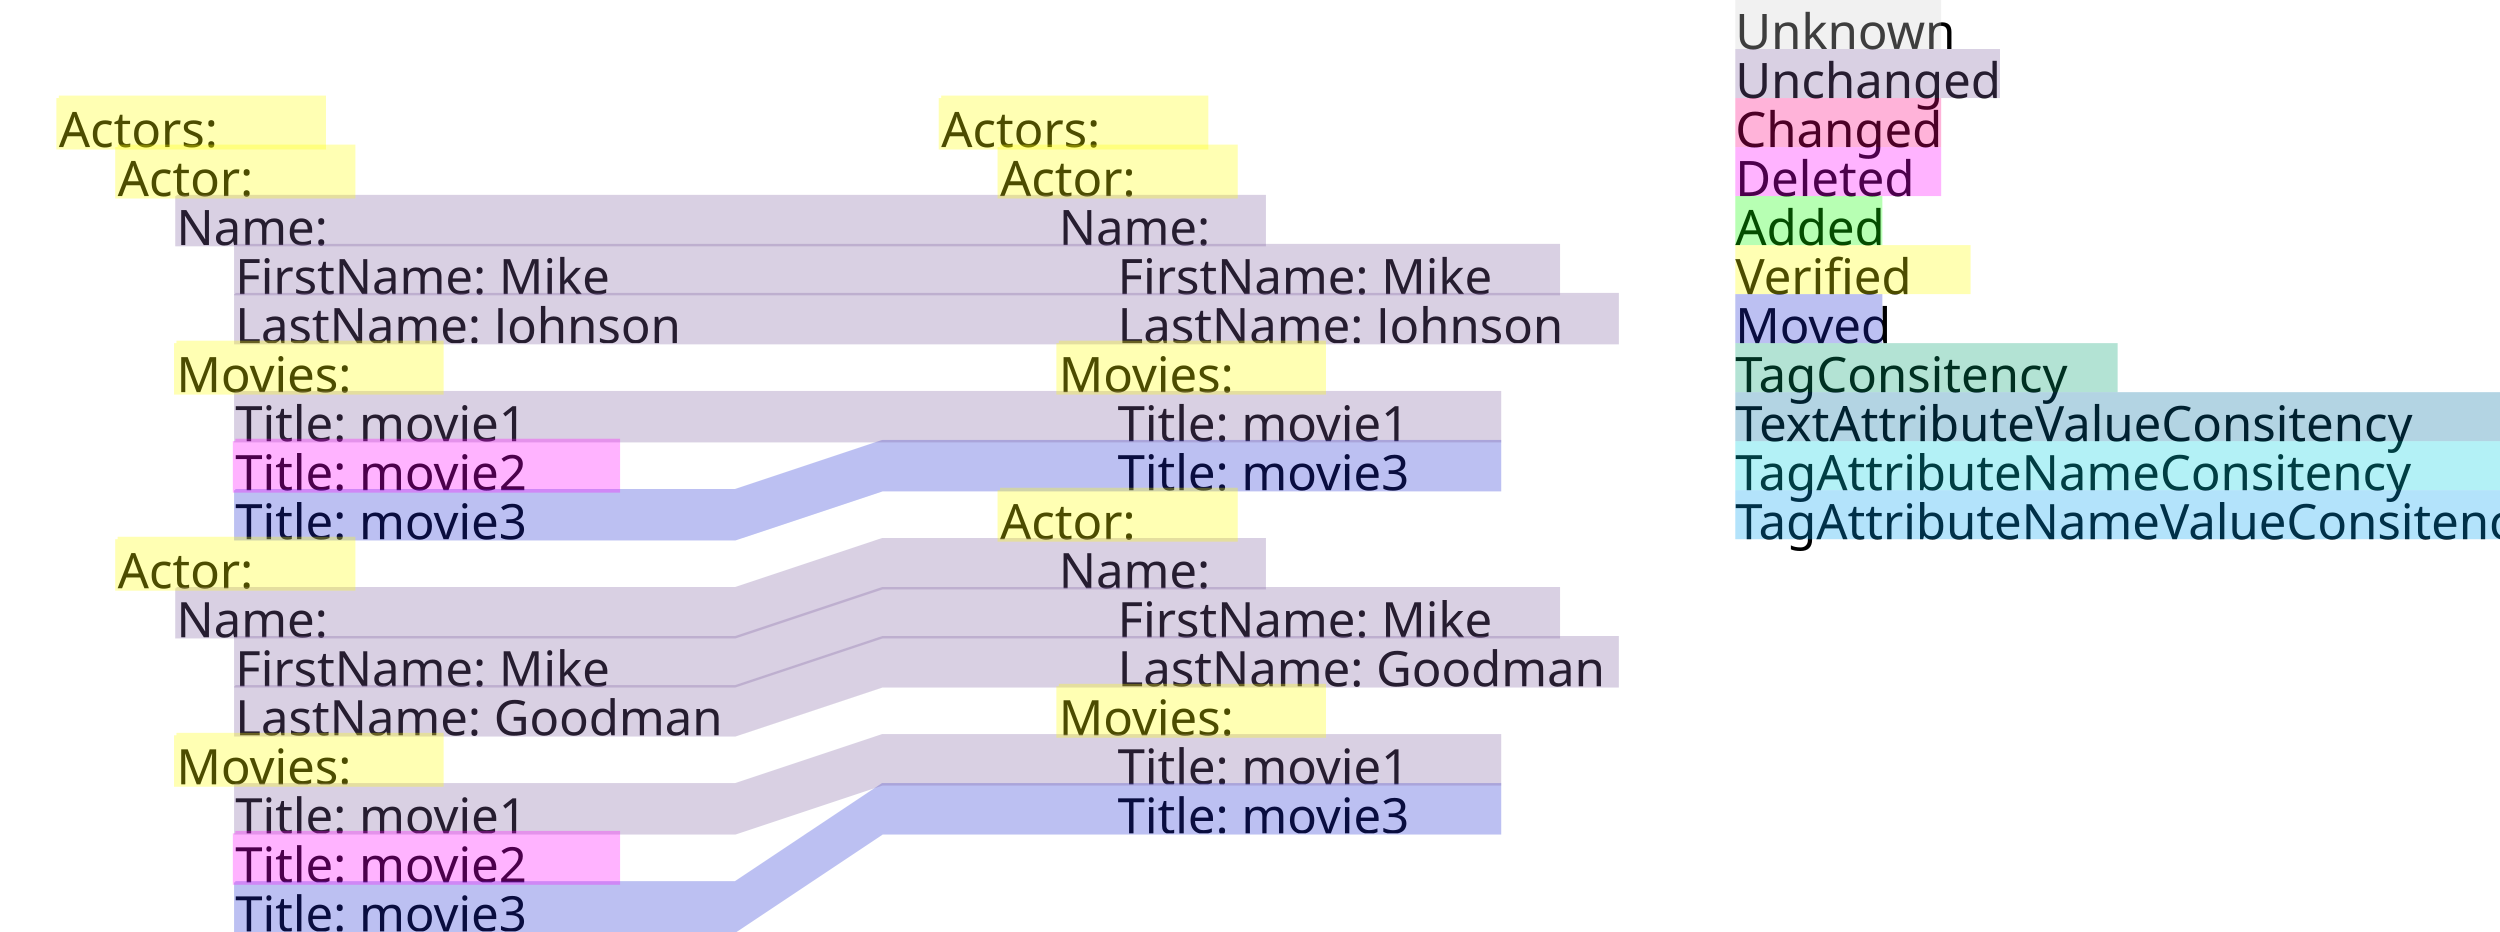
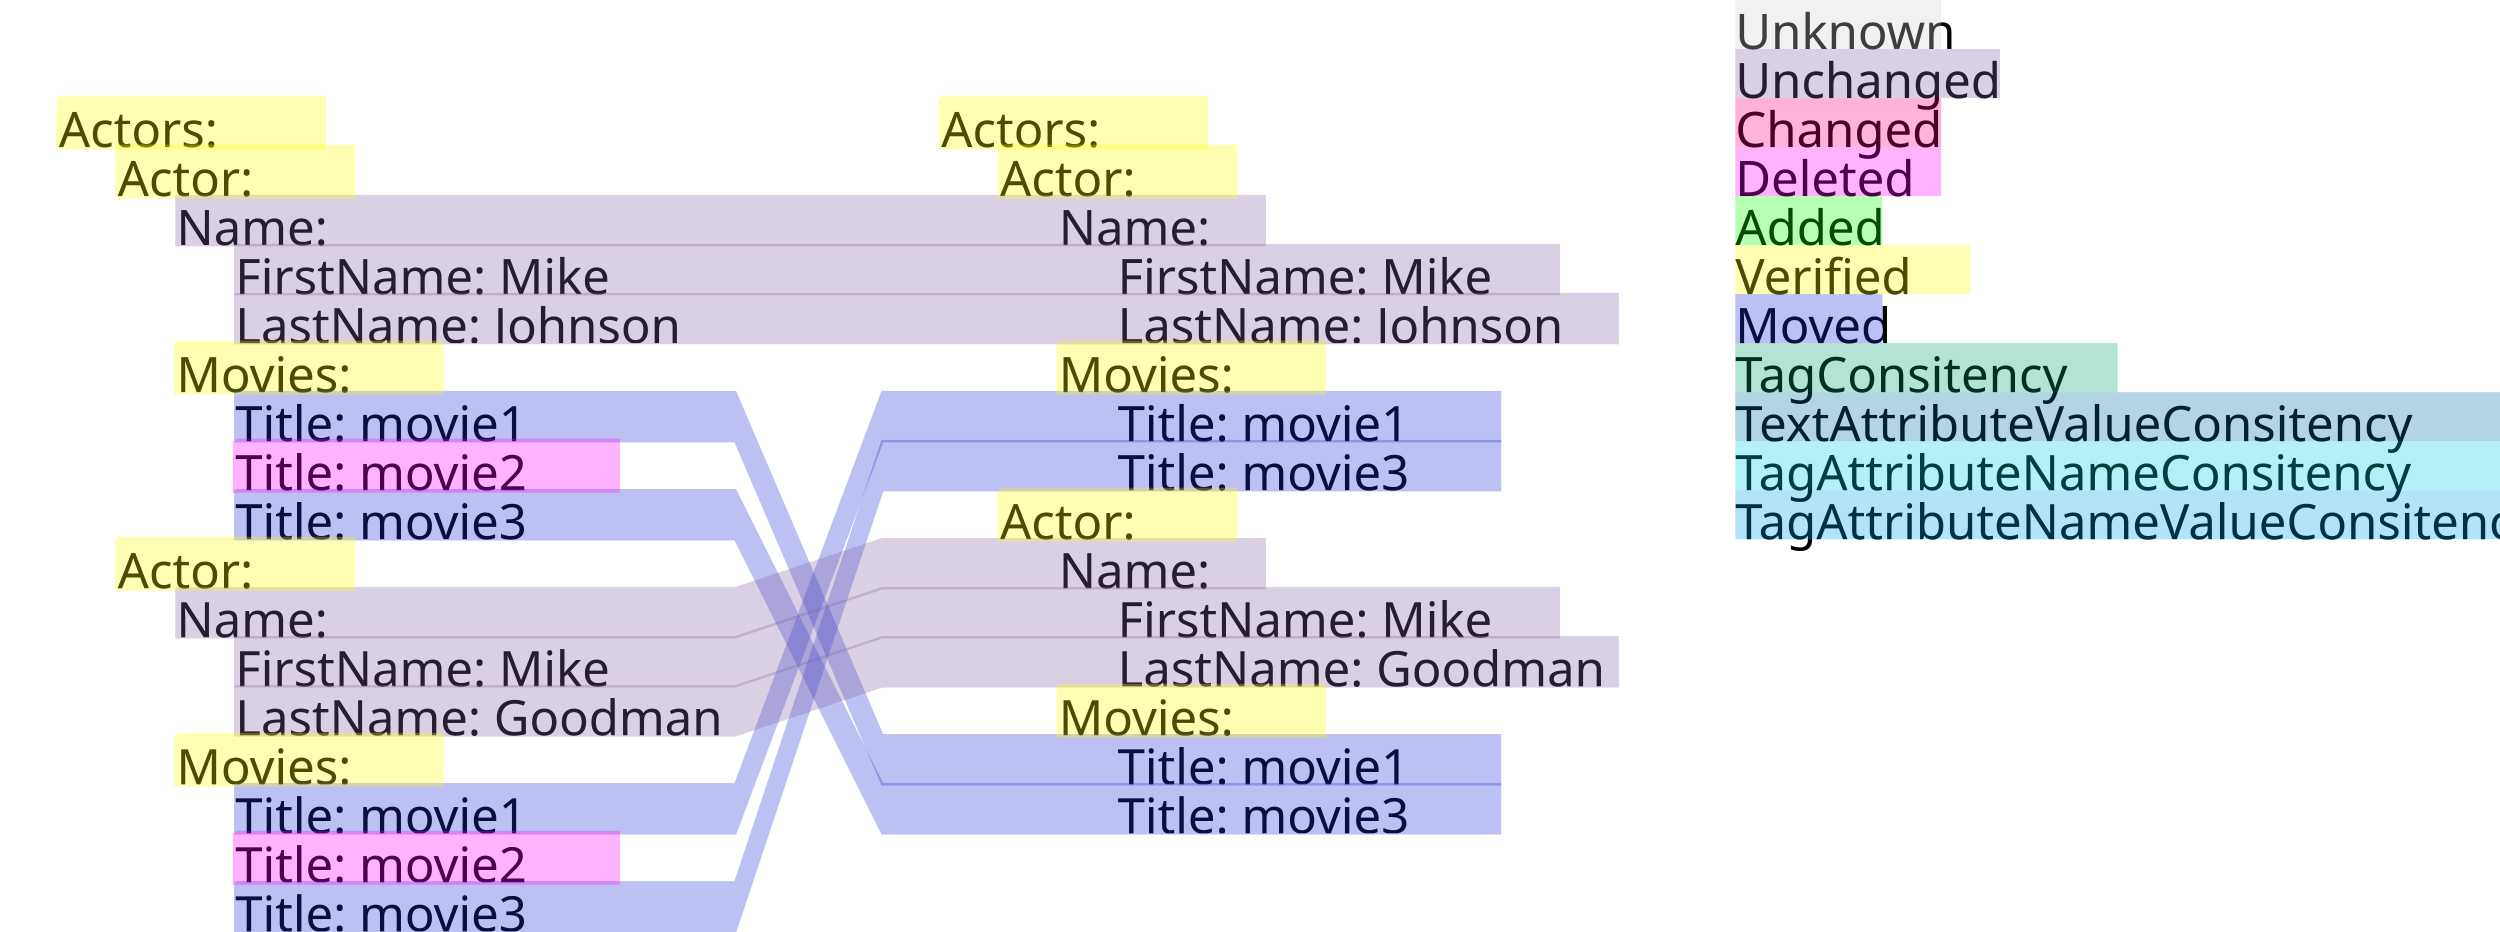
<svg xmlns="http://www.w3.org/2000/svg" baseProfile="full" height="190.0" version="1.1" viewBox="0,0,510.0,190.0" width="510.0">
  <defs />
  <svg baseProfile="full" height="100%" version="1.1" width="100%" x="0" y="0">
    <defs />
    <svg height="10.0" viewBox="0,0,54.0,10.0" width="54.0" x="12.0" y="20.0">
      <defs />
      <text font-family="Lucida Console" font-size="10" x="0" y="0">
        <tspan fill="black" x="0" y="10.0">Actors:  
</tspan>
      </text>
    </svg>
    <svg height="10.0" viewBox="0,0,48.0,10.0" width="48.0" x="24.0" y="30.0">
      <defs />
      <text font-family="Lucida Console" font-size="10" x="0" y="0">
        <tspan fill="black" x="0" y="10.0">Actor:  
</tspan>
      </text>
    </svg>
    <svg height="10.0" viewBox="0,0,42.0,10.0" width="42.0" x="36.0" y="40.0">
      <defs />
      <text font-family="Lucida Console" font-size="10" x="0" y="0">
        <tspan fill="black" x="0" y="10.0">Name:  
</tspan>
      </text>
    </svg>
    <svg height="10.0" viewBox="0,0,90.0,10.0" width="90.0" x="48.0" y="50.0">
      <defs />
      <text font-family="Lucida Console" font-size="10" x="0" y="0">
        <tspan fill="black" x="0" y="10.0">FirstName: Mike</tspan>
      </text>
    </svg>
    <svg height="10.0" viewBox="0,0,102.0,10.0" width="102.0" x="48.0" y="60.0">
      <defs />
      <text font-family="Lucida Console" font-size="10" x="0" y="0">
        <tspan fill="black" x="0" y="10.0">LastName: Johnson</tspan>
      </text>
    </svg>
    <svg height="10.0" viewBox="0,0,54.0,10.0" width="54.0" x="36.0" y="70.0">
      <defs />
      <text font-family="Lucida Console" font-size="10" x="0" y="0">
        <tspan fill="black" x="0" y="10.0">Movies:  
</tspan>
      </text>
    </svg>
    <svg height="10.0" viewBox="0,0,78.0,10.0" width="78.0" x="48.0" y="80.0">
      <defs />
      <text font-family="Lucida Console" font-size="10" x="0" y="0">
        <tspan fill="black" x="0" y="10.0">Title: 
movie1
</tspan>
      </text>
    </svg>
    <svg height="10.0" viewBox="0,0,78.0,10.0" width="78.0" x="48.0" y="90.0">
      <defs />
      <text font-family="Lucida Console" font-size="10" x="0" y="0">
        <tspan fill="black" x="0" y="10.0">Title: movie2</tspan>
      </text>
    </svg>
    <svg height="10.0" viewBox="0,0,78.0,10.0" width="78.0" x="48.0" y="100.0">
      <defs />
      <text font-family="Lucida Console" font-size="10" x="0" y="0">
        <tspan fill="black" x="0" y="10.0">Title: movie3</tspan>
      </text>
    </svg>
    <svg height="10.0" viewBox="0,0,48.0,10.0" width="48.0" x="24.0" y="110.0">
      <defs />
      <text font-family="Lucida Console" font-size="10" x="0" y="0">
        <tspan fill="black" x="0" y="10.0">Actor:  
</tspan>
      </text>
    </svg>
    <svg height="10.0" viewBox="0,0,42.0,10.0" width="42.0" x="36.0" y="120.0">
      <defs />
      <text font-family="Lucida Console" font-size="10" x="0" y="0">
        <tspan fill="black" x="0" y="10.0">Name:  
</tspan>
      </text>
    </svg>
    <svg height="10.0" viewBox="0,0,90.0,10.0" width="90.0" x="48.0" y="130.0">
      <defs />
      <text font-family="Lucida Console" font-size="10" x="0" y="0">
        <tspan fill="black" x="0" y="10.0">FirstName: 
Mike
</tspan>
      </text>
    </svg>
    <svg height="10.0" viewBox="0,0,102.0,10.0" width="102.0" x="48.0" y="140.0">
      <defs />
      <text font-family="Lucida Console" font-size="10" x="0" y="0">
        <tspan fill="black" x="0" y="10.0">LastName: Goodman</tspan>
      </text>
    </svg>
    <svg height="10.0" viewBox="0,0,54.0,10.0" width="54.0" x="36.0" y="150.0">
      <defs />
      <text font-family="Lucida Console" font-size="10" x="0" y="0">
        <tspan fill="black" x="0" y="10.0">Movies:  
</tspan>
      </text>
    </svg>
    <svg height="10.0" viewBox="0,0,78.0,10.0" width="78.0" x="48.0" y="160.0">
      <defs />
      <text font-family="Lucida Console" font-size="10" x="0" y="0">
        <tspan fill="black" x="0" y="10.0">Title: movie1</tspan>
      </text>
    </svg>
    <svg height="10.0" viewBox="0,0,78.0,10.0" width="78.0" x="48.0" y="170.0">
      <defs />
      <text font-family="Lucida Console" font-size="10" x="0" y="0">
        <tspan fill="black" x="0" y="10.0">Title: movie2</tspan>
      </text>
    </svg>
    <svg height="10.0" viewBox="0,0,78.0,10.0" width="78.0" x="48.0" y="180.0">
      <defs />
      <text font-family="Lucida Console" font-size="10" x="0" y="0">
        <tspan fill="black" x="0" y="10.0">Title: movie3</tspan>
      </text>
    </svg>
  </svg>
  <svg baseProfile="full" height="100%" version="1.1" width="100%" x="180.0" y="0">
    <defs />
    <svg height="10.0" viewBox="0,0,54.0,10.0" width="54.0" x="12.0" y="20.0">
      <defs />
      <text font-family="Lucida Console" font-size="10" x="0" y="0">
        <tspan fill="black" x="0" y="10.0">Actors:  
</tspan>
      </text>
    </svg>
    <svg height="10.0" viewBox="0,0,48.0,10.0" width="48.0" x="24.0" y="30.0">
      <defs />
      <text font-family="Lucida Console" font-size="10" x="0" y="0">
        <tspan fill="black" x="0" y="10.0">Actor:  
</tspan>
      </text>
    </svg>
    <svg height="10.0" viewBox="0,0,42.0,10.0" width="42.0" x="36.0" y="40.0">
      <defs />
      <text font-family="Lucida Console" font-size="10" x="0" y="0">
        <tspan fill="black" x="0" y="10.0">Name:  
</tspan>
      </text>
    </svg>
    <svg height="10.0" viewBox="0,0,90.0,10.0" width="90.0" x="48.0" y="50.0">
      <defs />
      <text font-family="Lucida Console" font-size="10" x="0" y="0">
        <tspan fill="black" x="0" y="10.0">FirstName: Mike</tspan>
      </text>
    </svg>
    <svg height="10.0" viewBox="0,0,102.0,10.0" width="102.0" x="48.0" y="60.0">
      <defs />
      <text font-family="Lucida Console" font-size="10" x="0" y="0">
        <tspan fill="black" x="0" y="10.0">LastName: Johnson</tspan>
      </text>
    </svg>
    <svg height="10.0" viewBox="0,0,54.0,10.0" width="54.0" x="36.0" y="70.0">
      <defs />
      <text font-family="Lucida Console" font-size="10" x="0" y="0">
        <tspan fill="black" x="0" y="10.0">Movies:  
</tspan>
      </text>
    </svg>
    <svg height="10.0" viewBox="0,0,78.0,10.0" width="78.0" x="48.0" y="80.0">
      <defs />
      <text font-family="Lucida Console" font-size="10" x="0" y="0">
        <tspan fill="black" x="0" y="10.0">Title: 
movie1
</tspan>
      </text>
    </svg>
    <svg height="10.0" viewBox="0,0,78.0,10.0" width="78.0" x="48.0" y="90.0">
      <defs />
      <text font-family="Lucida Console" font-size="10" x="0" y="0">
        <tspan fill="black" x="0" y="10.0">Title: movie3</tspan>
      </text>
    </svg>
    <svg height="10.0" viewBox="0,0,48.0,10.0" width="48.0" x="24.0" y="100.0">
      <defs />
      <text font-family="Lucida Console" font-size="10" x="0" y="0">
        <tspan fill="black" x="0" y="10.0">Actor:  
</tspan>
      </text>
    </svg>
    <svg height="10.0" viewBox="0,0,42.0,10.0" width="42.0" x="36.0" y="110.0">
      <defs />
      <text font-family="Lucida Console" font-size="10" x="0" y="0">
        <tspan fill="black" x="0" y="10.0">Name:  
</tspan>
      </text>
    </svg>
    <svg height="10.0" viewBox="0,0,90.0,10.0" width="90.0" x="48.0" y="120.0">
      <defs />
      <text font-family="Lucida Console" font-size="10" x="0" y="0">
        <tspan fill="black" x="0" y="10.0">FirstName: 
Mike
</tspan>
      </text>
    </svg>
    <svg height="10.0" viewBox="0,0,102.0,10.0" width="102.0" x="48.0" y="130.0">
      <defs />
      <text font-family="Lucida Console" font-size="10" x="0" y="0">
        <tspan fill="black" x="0" y="10.0">LastName: Goodman</tspan>
      </text>
    </svg>
    <svg height="10.0" viewBox="0,0,54.0,10.0" width="54.0" x="36.0" y="140.0">
      <defs />
      <text font-family="Lucida Console" font-size="10" x="0" y="0">
        <tspan fill="black" x="0" y="10.0">Movies:  
</tspan>
      </text>
    </svg>
    <svg height="10.0" viewBox="0,0,78.0,10.0" width="78.0" x="48.0" y="150.0">
      <defs />
      <text font-family="Lucida Console" font-size="10" x="0" y="0">
        <tspan fill="black" x="0" y="10.0">Title: movie1</tspan>
      </text>
    </svg>
    <svg height="10.0" viewBox="0,0,78.0,10.0" width="78.0" x="48.0" y="160.0">
      <defs />
      <text font-family="Lucida Console" font-size="10" x="0" y="0">
        <tspan fill="black" x="0" y="10.0">Title: movie3</tspan>
      </text>
    </svg>
  </svg>
  <svg baseProfile="full" height="100%" version="1.1" width="100%" x="330.0" y="0">
    <defs />
    <text fill="rgb(0,0,0)" font-family="Lucida Console" font-size="10" x="24.0" y="10.0">Unknown</text>
    <rect fill="rgb(208,208,208)" height="10.0" opacity="0.3" width="42.0" x="24.0" y="0.0" />
    <text fill="rgb(0,0,0)" font-family="Lucida Console" font-size="10" x="24.0" y="20.0">Unchanged</text>
    <rect fill="rgb(126,98,161)" height="10.0" opacity="0.3" width="54.0" x="24.0" y="10.0" />
    <text fill="rgb(0,0,0)" font-family="Lucida Console" font-size="10" x="24.0" y="30.0">Changed</text>
    <rect fill="rgb(255,0,128)" height="10.0" opacity="0.3" width="42.0" x="24.0" y="20.0" />
    <text fill="rgb(0,0,0)" font-family="Lucida Console" font-size="10" x="24.0" y="40.0">Deleted</text>
    <rect fill="rgb(255,0,255)" height="10.0" opacity="0.3" width="42.0" x="24.0" y="30.0" />
    <text fill="rgb(0,0,0)" font-family="Lucida Console" font-size="10" x="24.0" y="50.0">Added</text>
    <rect fill="rgb(15,255,0)" height="10.0" opacity="0.3" width="30.0" x="24.0" y="40.0" />
    <text fill="rgb(0,0,0)" font-family="Lucida Console" font-size="10" x="24.0" y="60.0">Verified</text>
    <rect fill="rgb(255,255,0)" height="10.0" opacity="0.3" width="48.0" x="24.0" y="50.0" />
    <text fill="rgb(0,0,0)" font-family="Lucida Console" font-size="10" x="24.0" y="70.0">Moved</text>
    <rect fill="rgb(30,45,210)" height="10.0" opacity="0.3" width="30.0" x="24.0" y="60.0" />
    <text fill="rgb(0,0,0)" font-family="Lucida Console" font-size="10" x="24.0" y="80.0">TagConsitency</text>
    <rect fill="rgb(0,160,112)" height="10.0" opacity="0.3" width="78.0" x="24.0" y="70.0" />
    <text fill="rgb(0,0,0)" font-family="Lucida Console" font-size="10" x="24.0" y="90.0">TextAttributeValueConsitency</text>
    <rect fill="rgb(0,112,160)" height="10.0" opacity="0.3" width="168.0" x="24.0" y="80.0" />
    <text fill="rgb(0,0,0)" font-family="Lucida Console" font-size="10" x="24.0" y="100.0">TagAttributeNameConsitency</text>
    <rect fill="rgb(0,208,224)" height="10.0" opacity="0.3" width="156.0" x="24.0" y="90.0" />
    <text fill="rgb(0,0,0)" font-family="Lucida Console" font-size="10" x="24.0" y="110.0">TagAttributeNameValueConsitency</text>
    <rect fill="rgb(0,160,240)" height="10.0" opacity="0.3" width="186.0" x="24.0" y="100.0" />
  </svg>
-   <polyline fill="rgb(30,45,210)" opacity="0.3" points="48.0,100.0 150.0,100.0 180.0,90.0 306.0,90.0 306.0,100.0 180.0,100.0 150.0,110.0 48.0,110.0 48.0,100.0" stroke="rgb(30,45,210)" stroke-width="0.5" />
-   <polyline fill="rgb(30,45,210)" opacity="0.3" points="48.0,180.0 150.0,180.0 180.0,160.0 306.0,160.0 306.0,170.0 180.0,170.0 150.0,190.0 48.0,190.0 48.0,180.0" stroke="rgb(30,45,210)" stroke-width="0.5" />
+   <polyline fill="rgb(30,45,210)" opacity="0.3" points="48.0,80.0 150.0,80.0 180.0,150.0 306.0,150.0 306.0,160.0 180.0,160.0 150.0,90.0 48.0,90.0 48.0,80.0" stroke="rgb(30,45,210)" stroke-width="0.5" />
+   <polyline fill="rgb(30,45,210)" opacity="0.3" points="48.0,100.0 150.0,100.0 180.0,160.0 306.0,160.0 306.0,170.0 180.0,170.0 150.0,110.0 48.0,110.0 48.0,100.0" stroke="rgb(30,45,210)" stroke-width="0.5" />
+   <polyline fill="rgb(30,45,210)" opacity="0.3" points="48.0,160.0 150.0,160.0 180.0,80.0 306.0,80.0 306.0,90.0 180.0,90.0 150.0,170.0 48.0,170.0 48.0,160.0" stroke="rgb(30,45,210)" stroke-width="0.5" />
+   <polyline fill="rgb(30,45,210)" opacity="0.3" points="48.0,180.0 150.0,180.0 180.0,90.0 306.0,90.0 306.0,100.0 180.0,100.0 150.0,190.0 48.0,190.0 48.0,180.0" stroke="rgb(30,45,210)" stroke-width="0.5" />
  <polyline fill="rgb(126,98,161)" opacity="0.3" points="36.0,40.0 150.0,40.0 180.0,40.0 258.0,40.0 258.0,50.0 180.0,50.0 150.0,50.0 36.0,50.0 36.0,40.0" stroke="rgb(126,98,161)" stroke-width="0.5" />
+   <polyline fill="rgb(126,98,161)" opacity="0.3" points="36.0,120.0 150.0,120.0 180.0,110.0 258.0,110.0 258.0,120.0 180.0,120.0 150.0,130.0 36.0,130.0 36.0,120.0" stroke="rgb(126,98,161)" stroke-width="0.5" />
+   <polyline fill="rgb(126,98,161)" opacity="0.3" points="48.0,60.0 150.0,60.0 180.0,60.0 330.0,60.0 330.0,70.0 180.0,70.0 150.0,70.0 48.0,70.0 48.0,60.0" stroke="rgb(126,98,161)" stroke-width="0.5" />
+   <polyline fill="rgb(126,98,161)" opacity="0.3" points="48.0,140.0 150.0,140.0 180.0,130.0 330.0,130.0 330.0,140.0 180.0,140.0 150.0,150.0 48.0,150.0 48.0,140.0" stroke="rgb(126,98,161)" stroke-width="0.5" />
  <polyline fill="rgb(126,98,161)" opacity="0.3" points="48.0,50.0 150.0,50.0 180.0,50.0 318.0,50.0 318.0,60.0 180.0,60.0 150.0,60.0 48.0,60.0 48.0,50.0" stroke="rgb(126,98,161)" stroke-width="0.5" />
-   <polyline fill="rgb(126,98,161)" opacity="0.3" points="48.0,60.0 150.0,60.0 180.0,60.0 330.0,60.0 330.0,70.0 180.0,70.0 150.0,70.0 48.0,70.0 48.0,60.0" stroke="rgb(126,98,161)" stroke-width="0.5" />
-   <polyline fill="rgb(126,98,161)" opacity="0.3" points="48.0,80.0 150.0,80.0 180.0,80.0 306.0,80.0 306.0,90.0 180.0,90.0 150.0,90.0 48.0,90.0 48.0,80.0" stroke="rgb(126,98,161)" stroke-width="0.5" />
-   <polyline fill="rgb(126,98,161)" opacity="0.3" points="36.0,120.0 150.0,120.0 180.0,110.0 258.0,110.0 258.0,120.0 180.0,120.0 150.0,130.0 36.0,130.0 36.0,120.0" stroke="rgb(126,98,161)" stroke-width="0.5" />
  <polyline fill="rgb(126,98,161)" opacity="0.3" points="48.0,130.0 150.0,130.0 180.0,120.0 318.0,120.0 318.0,130.0 180.0,130.0 150.0,140.0 48.0,140.0 48.0,130.0" stroke="rgb(126,98,161)" stroke-width="0.5" />
-   <polyline fill="rgb(126,98,161)" opacity="0.3" points="48.0,140.0 150.0,140.0 180.0,130.0 330.0,130.0 330.0,140.0 180.0,140.0 150.0,150.0 48.0,150.0 48.0,140.0" stroke="rgb(126,98,161)" stroke-width="0.5" />
-   <polyline fill="rgb(126,98,161)" opacity="0.3" points="48.0,160.0 150.0,160.0 180.0,150.0 306.0,150.0 306.0,160.0 180.0,160.0 150.0,170.0 48.0,170.0 48.0,160.0" stroke="rgb(126,98,161)" stroke-width="0.5" />
  <polyline fill="rgb(255,0,255)" opacity="0.3" points="48.0,90.0 126.0,90.0 126.0,100.0 48.0,100.0 48.0,90.0" stroke="rgb(255,0,255)" stroke-width="1" />
  <polyline fill="rgb(255,0,255)" opacity="0.3" points="48.0,170.0 126.0,170.0 126.0,180.0 48.0,180.0 48.0,170.0" stroke="rgb(255,0,255)" stroke-width="1" />
  <polyline fill="rgb(255,255,0)" opacity="0.3" points="192.0,20.0 246.0,20.0 246.0,30.0 192.0,30.0 192.0,20.0" stroke="rgb(255,255,0)" stroke-width="1" />
  <polyline fill="rgb(255,255,0)" opacity="0.3" points="204.0,30.0 252.0,30.0 252.0,40.0 204.0,40.0 204.0,30.0" stroke="rgb(255,255,0)" stroke-width="1" />
+   <polyline fill="rgb(255,255,0)" opacity="0.3" points="204.0,100.0 252.0,100.0 252.0,110.0 204.0,110.0 204.0,100.0" stroke="rgb(255,255,0)" stroke-width="1" />
  <polyline fill="rgb(255,255,0)" opacity="0.3" points="216.0,70.0 270.0,70.0 270.0,80.0 216.0,80.0 216.0,70.0" stroke="rgb(255,255,0)" stroke-width="1" />
-   <polyline fill="rgb(255,255,0)" opacity="0.3" points="204.0,100.0 252.0,100.0 252.0,110.0 204.0,110.0 204.0,100.0" stroke="rgb(255,255,0)" stroke-width="1" />
  <polyline fill="rgb(255,255,0)" opacity="0.3" points="216.0,140.0 270.0,140.0 270.0,150.0 216.0,150.0 216.0,140.0" stroke="rgb(255,255,0)" stroke-width="1" />
  <polyline fill="rgb(255,255,0)" opacity="0.3" points="12.0,20.0 66.0,20.0 66.0,30.0 12.0,30.0 12.0,20.0" stroke="rgb(255,255,0)" stroke-width="1" />
  <polyline fill="rgb(255,255,0)" opacity="0.3" points="24.0,30.0 72.0,30.0 72.0,40.0 24.0,40.0 24.0,30.0" stroke="rgb(255,255,0)" stroke-width="1" />
+   <polyline fill="rgb(255,255,0)" opacity="0.3" points="24.0,110.0 72.0,110.0 72.0,120.0 24.0,120.0 24.0,110.0" stroke="rgb(255,255,0)" stroke-width="1" />
  <polyline fill="rgb(255,255,0)" opacity="0.3" points="36.0,70.0 90.0,70.0 90.0,80.0 36.0,80.0 36.0,70.0" stroke="rgb(255,255,0)" stroke-width="1" />
-   <polyline fill="rgb(255,255,0)" opacity="0.3" points="24.0,110.0 72.0,110.0 72.0,120.0 24.0,120.0 24.0,110.0" stroke="rgb(255,255,0)" stroke-width="1" />
  <polyline fill="rgb(255,255,0)" opacity="0.3" points="36.0,150.0 90.0,150.0 90.0,160.0 36.0,160.0 36.0,150.0" stroke="rgb(255,255,0)" stroke-width="1" />
</svg>
